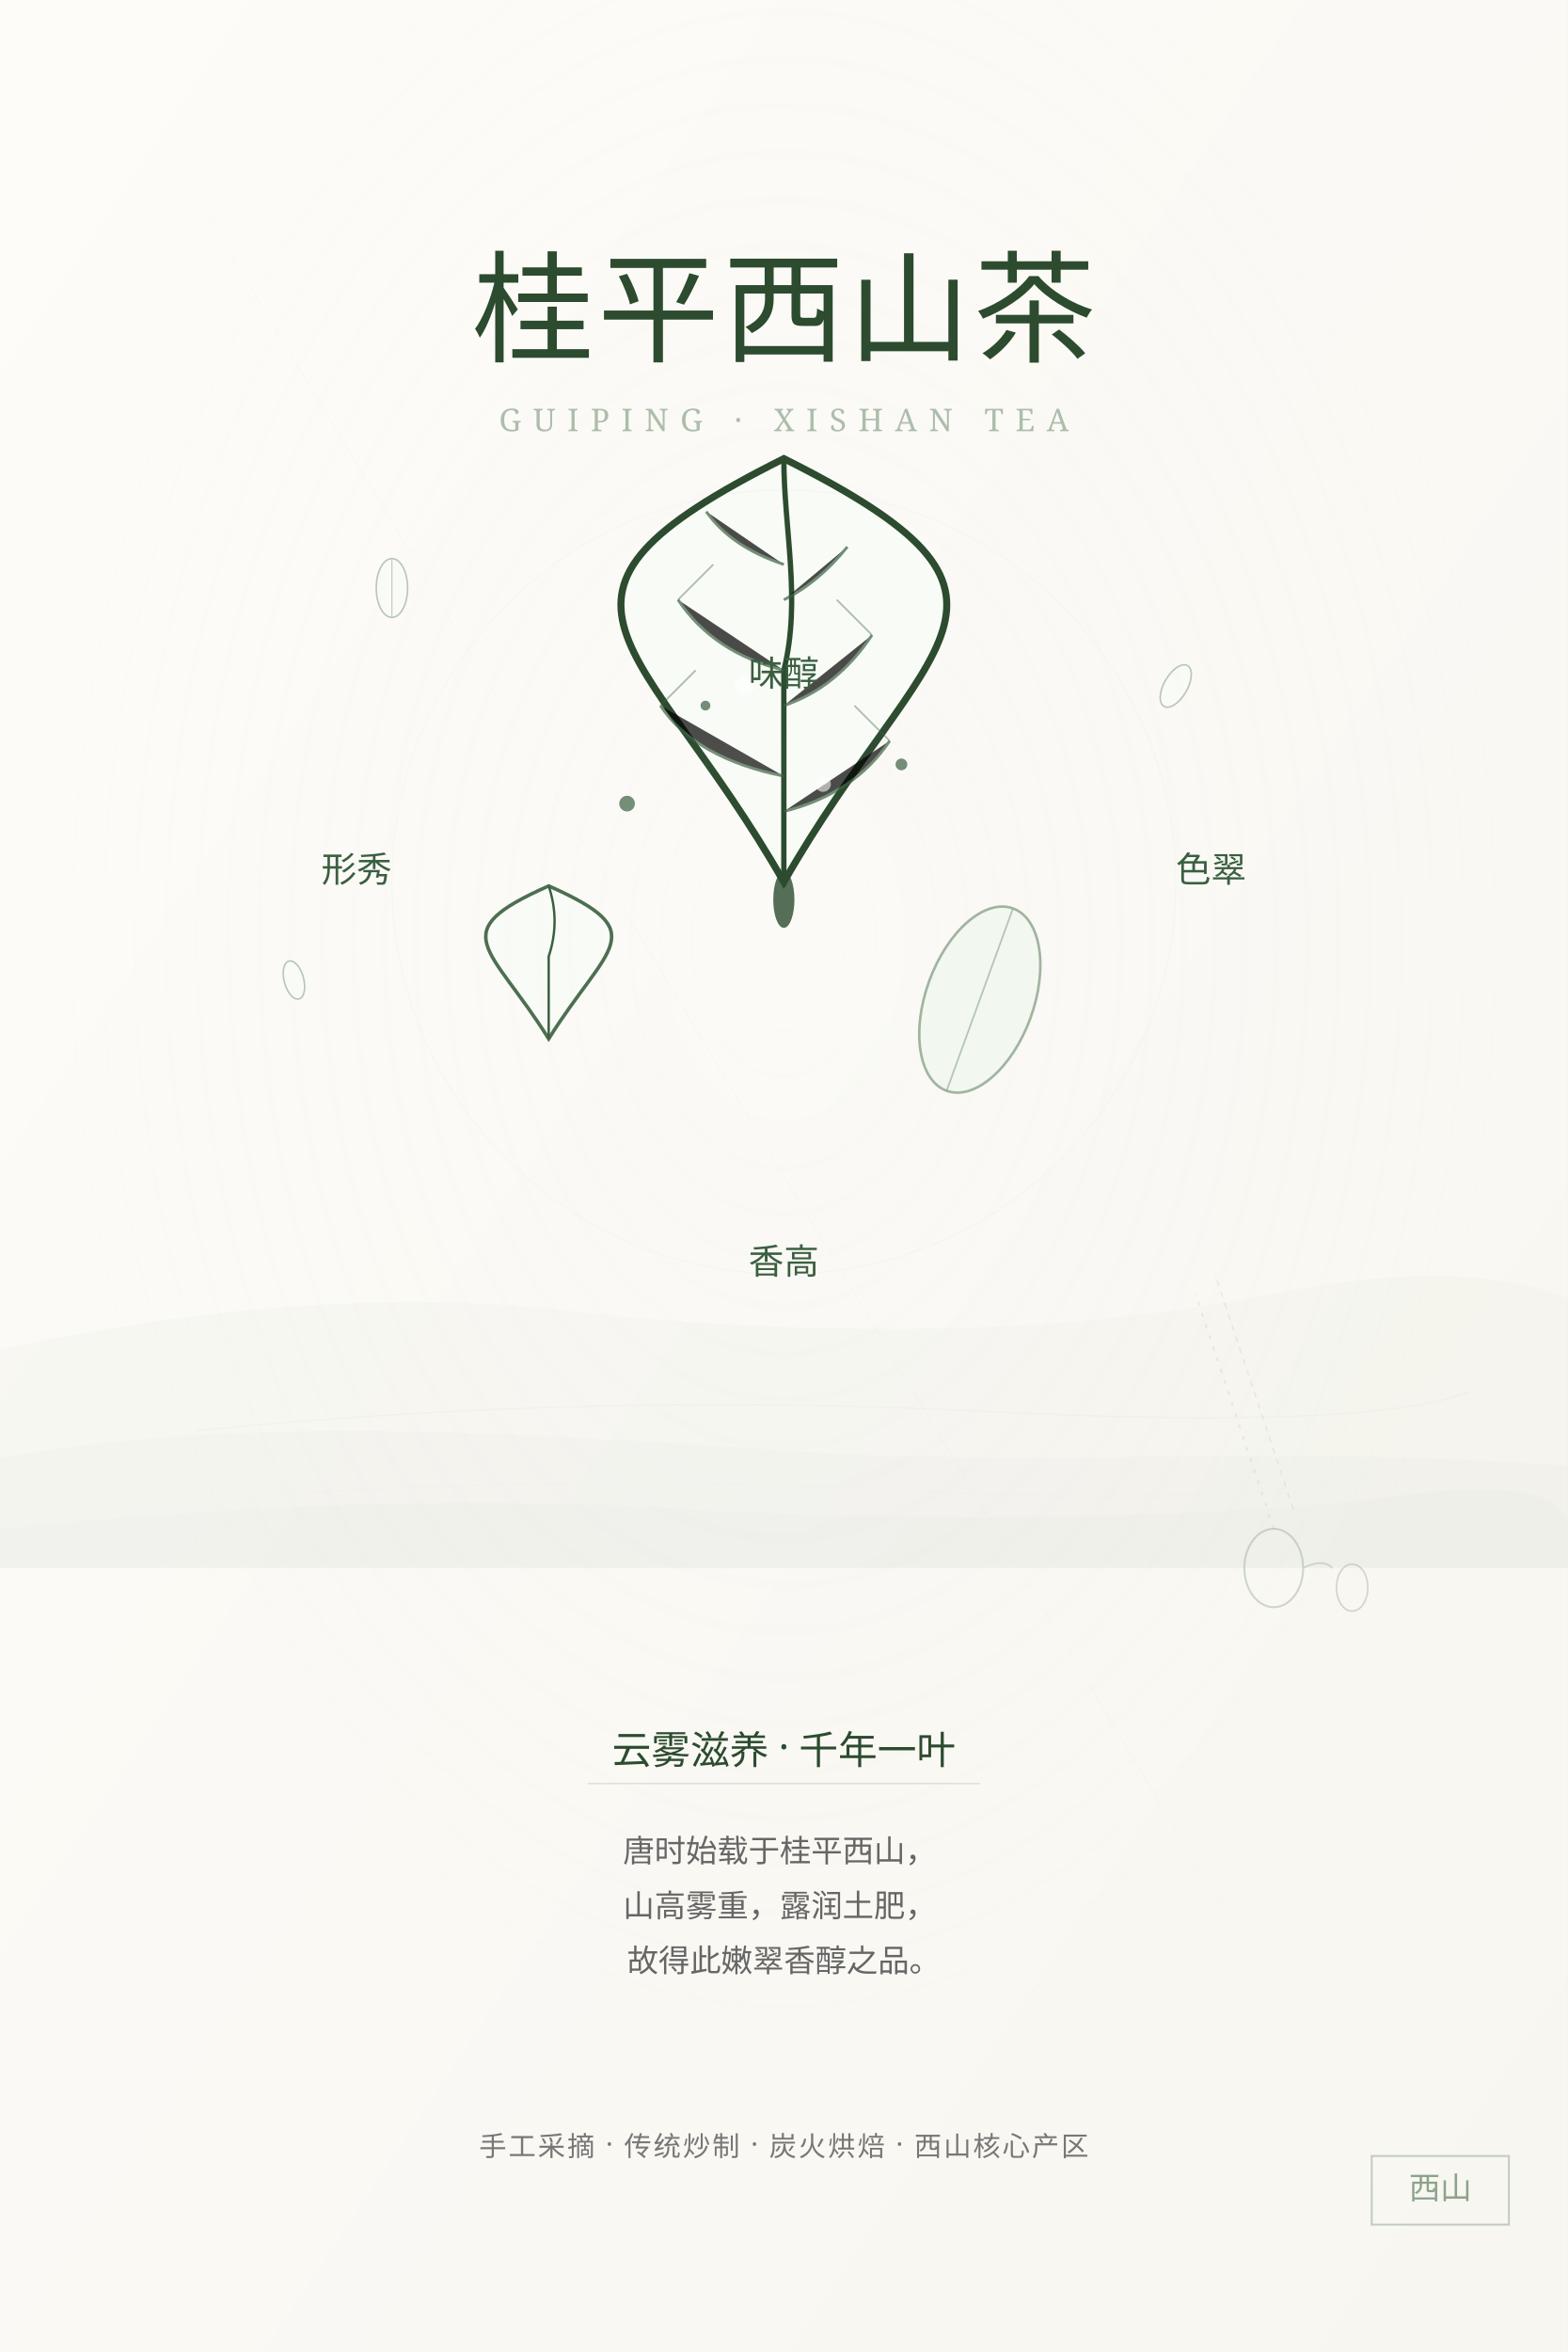
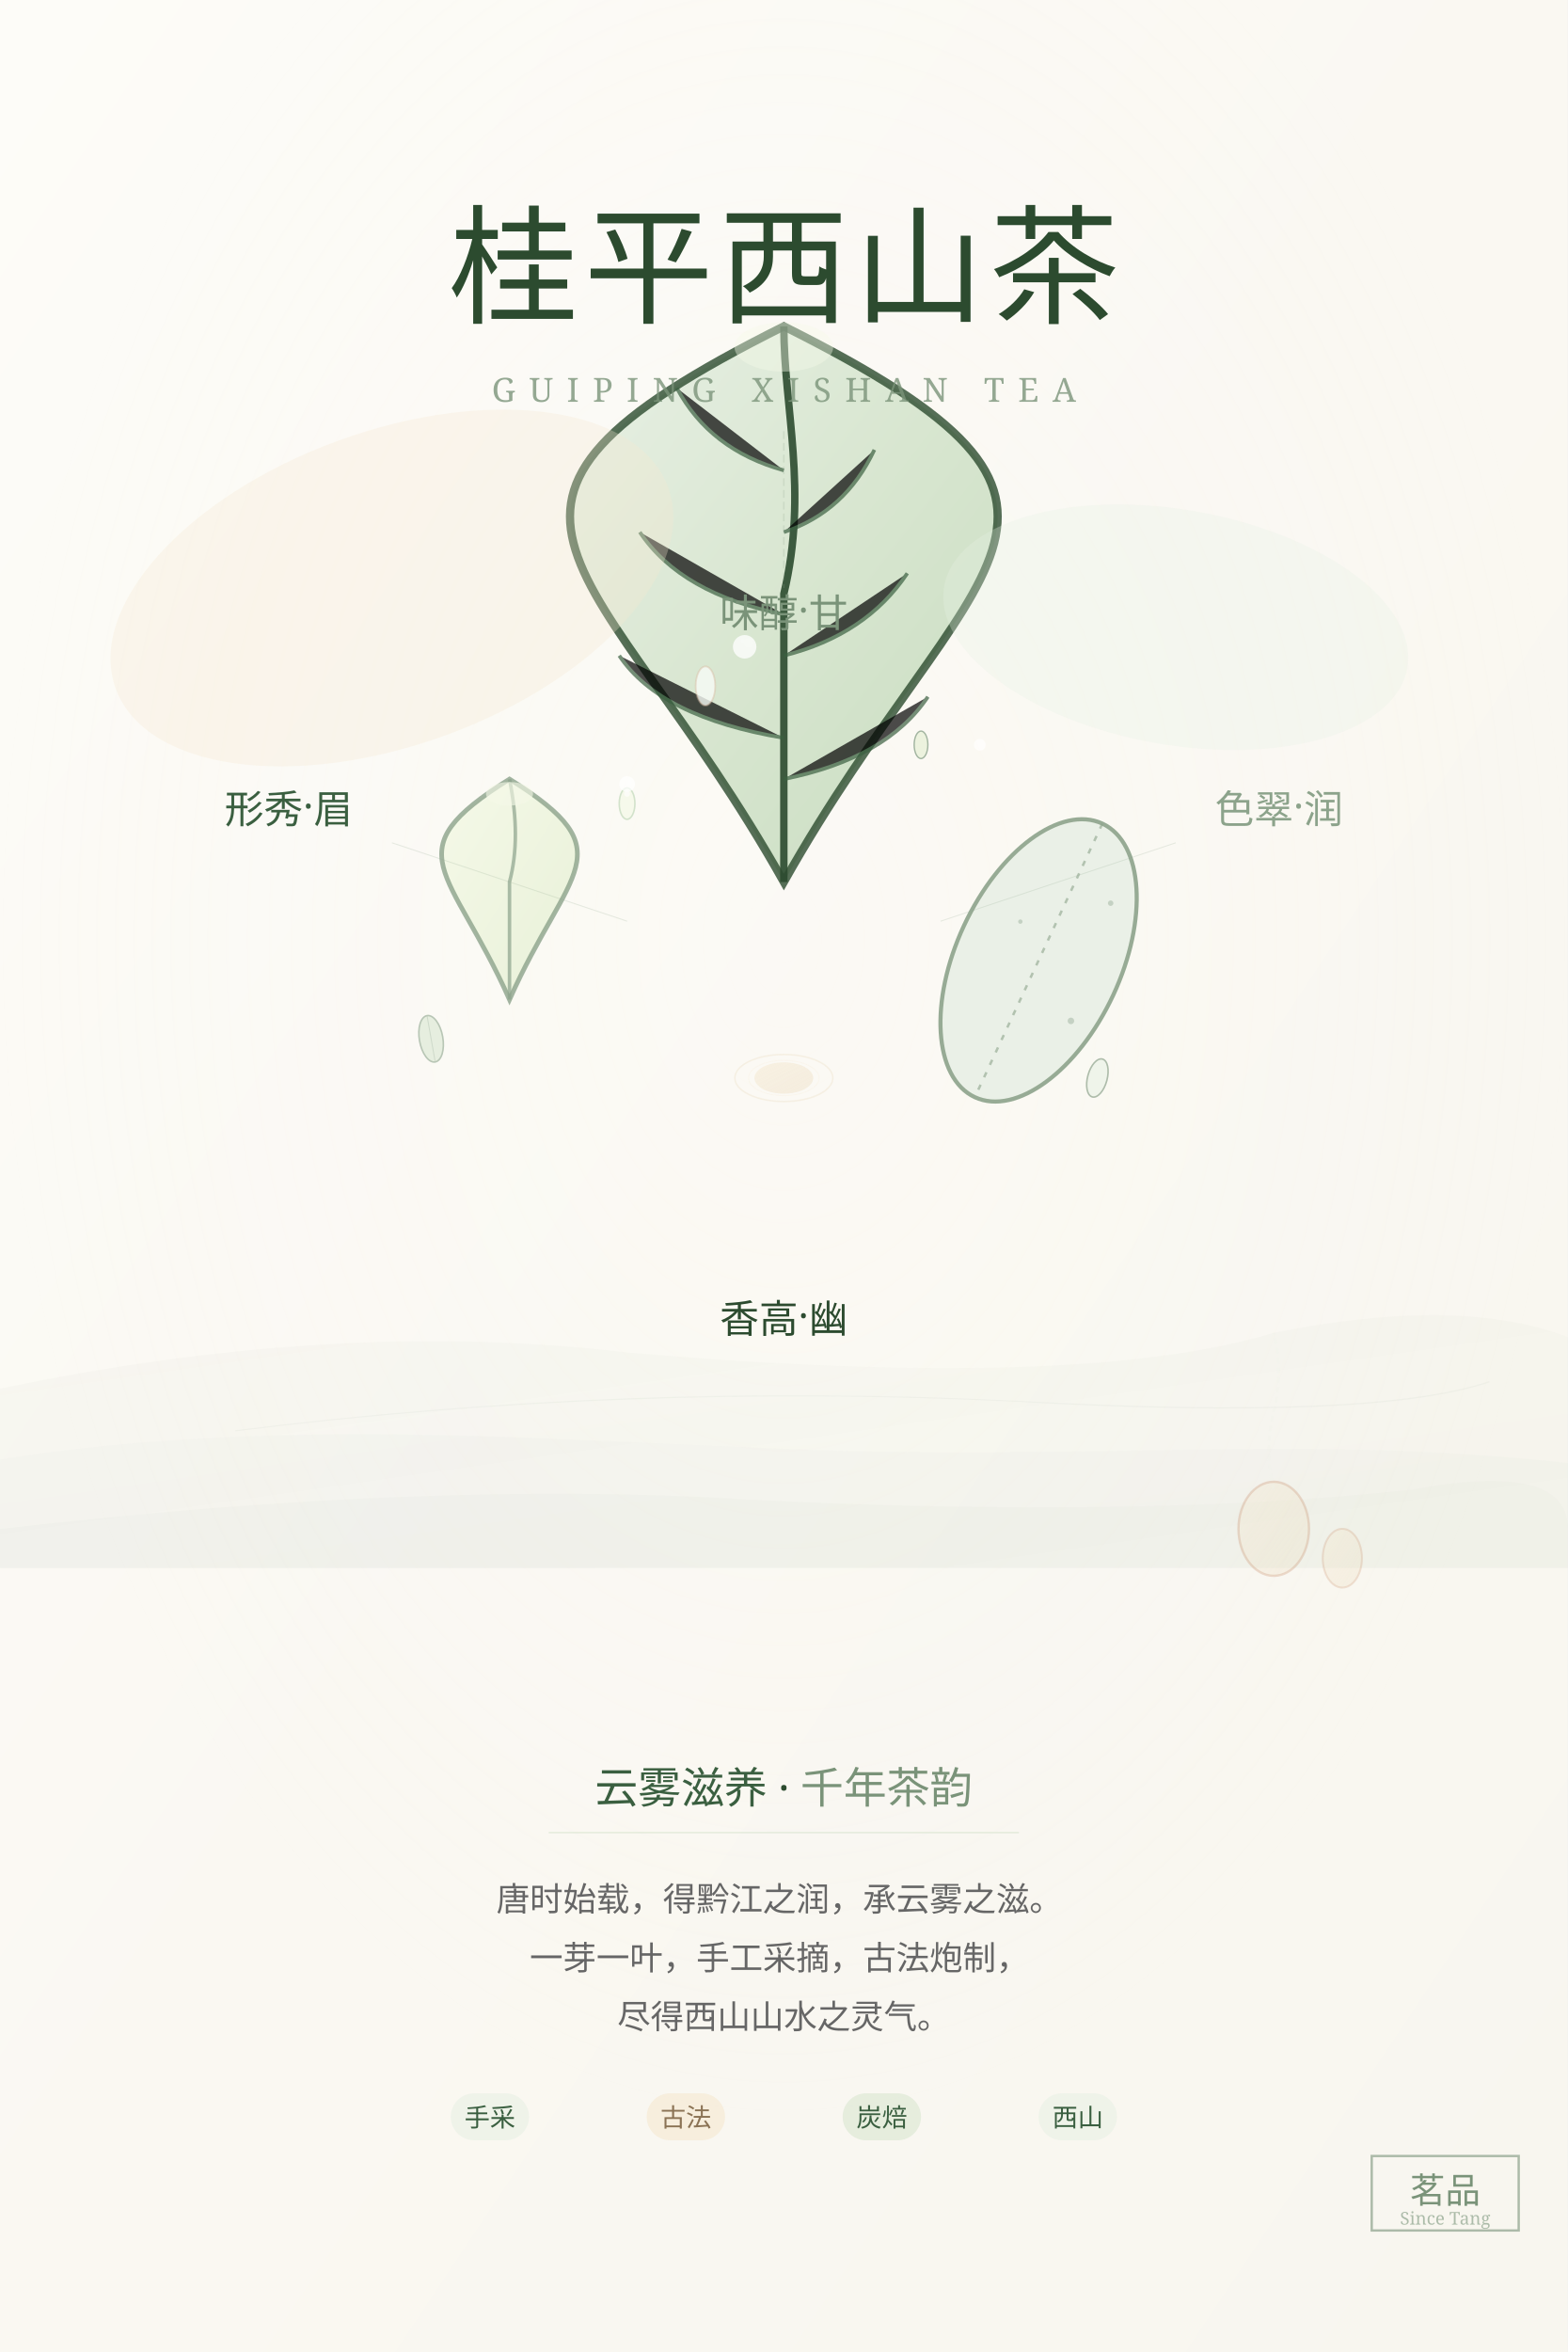
<svg xmlns="http://www.w3.org/2000/svg" width="800" height="1200" viewBox="0 0 800 1200">
  <defs>
-     <linearGradient id="minimalBg" x1="0%" y1="0%" x2="100%" y2="100%">
-       <stop offset="0%" stop-color="#FDFCF9" />
-       <stop offset="100%" stop-color="#F8F6F0" />
+     <linearGradient id="warmBg" x1="0%" y1="0%" x2="100%" y2="100%">
+       <stop offset="0%" stop-color="#FDFCF8" />
+       <stop offset="50%" stop-color="#FAF8F2" />
+       <stop offset="100%" stop-color="#F8F6EF" />
    </linearGradient>
-     <radialGradient id="spotlight" cx="50%" cy="40%" r="50%">
-       <stop offset="0%" stop-color="#FFFFFF" stop-opacity="0.1" />
-       <stop offset="100%" stop-color="#F8F6F0" stop-opacity="0" />
+     <linearGradient id="leafGradient" x1="0%" y1="0%" x2="100%" y2="100%">
+       <stop offset="0%" stop-color="#E8F0E5" />
+       <stop offset="50%" stop-color="#D8E6D0" />
+       <stop offset="100%" stop-color="#C8DCC0" />
+     </linearGradient>
+     <linearGradient id="newLeafGradient" x1="0%" y1="0%" x2="100%" y2="100%">
+       <stop offset="0%" stop-color="#F5F9E8" />
+       <stop offset="100%" stop-color="#E8F0D8" />
+     </linearGradient>
+     <linearGradient id="teaGradient" x1="0%" y1="0%" x2="100%" y2="100%">
+       <stop offset="0%" stop-color="#F5E8D0" stop-opacity="0.7" />
+       <stop offset="100%" stop-color="#E8D8B8" stop-opacity="0.5" />
+     </linearGradient>
+     <linearGradient id="mountainGradient" x1="0%" y1="0%" x2="100%" y2="100%">
+       <stop offset="0%" stop-color="#8CA38B" stop-opacity="0.15" />
+       <stop offset="50%" stop-color="#7A9379" stop-opacity="0.1" />
+       <stop offset="100%" stop-color="#6B8C6A" stop-opacity="0.08" />
+     </linearGradient>
+     <radialGradient id="centerLight" cx="50%" cy="40%" r="50%">
+       <stop offset="0%" stop-color="#FFFFFF" stop-opacity="0.15" />
+       <stop offset="70%" stop-color="#FFFEFC" stop-opacity="0.05" />
+       <stop offset="100%" stop-color="#F8F6EF" stop-opacity="0" />
    </radialGradient>
  </defs>
-   <rect width="800" height="1200" fill="url(#minimalBg)" />
-   <rect width="800" height="1200" fill="url(#spotlight)" />
-   <g id="distant-tea-mountains" opacity="0.2">
-     <path d="M-50,700               Q150,650 300,670               Q500,690 650,660               Q800,630 850,700               L850,800 L-50,800 Z" fill="#8CA38B" opacity="0.15" />
-     <path d="M-30,750               C100,720 250,730 400,740               C550,750 650,735 830,750               L830,800 L-30,800 Z" fill="#3A5F40" opacity="0.1" />
-     <path d="M0,780               Q200,760 350,770               Q550,780 700,765               Q800,750 800,780               L800,800 L0,800 Z" fill="#2C4B2F" opacity="0.08" />
-     <path d="M100,730 Q300,710 500,720 Q700,730 750,710" stroke="#8CA38B" stroke-width="0.8" fill="none" opacity="0.3" />
-     <path d="M50,770 Q250,750 450,760 Q650,770 700,750" stroke="#8CA38B" stroke-width="0.5" fill="none" opacity="0.2" />
+   <rect width="800" height="1200" fill="url(#warmBg)" />
+   <rect width="800" height="1200" fill="url(#centerLight)" />
+   <g id="soft-mountains" opacity="0.25">
+     <path d="M-50,720               Q150,670 320,690               Q550,710 650,680               Q800,650 850,720               L850,800 L-50,800 Z" fill="url(#mountainGradient)" />
+     <path d="M-30,750               C120,720 280,735 420,740               C580,745 680,730 830,750               L830,800 L-30,800 Z" fill="#8CA38B" fill-opacity="0.12" />
+     <path d="M0,780               Q220,755 380,765               Q580,775 720,760               Q800,745 800,780               L800,800 L0,800 Z" fill="#3A5F40" fill-opacity="0.08" />
+     <path d="M120,730 Q320,705 520,715 Q700,725 760,705" stroke="#7A9379" stroke-width="0.6" fill="none" opacity="0.25" />
  </g>
-   <g id="main-tea-group" transform="translate(400, 450)">
-     <g id="main-tea-leaf" transform="scale(1.8)">
-       <path d="M0,0                 C40,-70 80,-80 0,-120                 C-80,-80 -40,-70 0,0 Z" fill="#F8FBF6" stroke="#2C4B2F" stroke-width="2" />
-       <path d="M0,0 C0,-20 0,-40 0,-60 C5,-80 0,-100 0,-120" stroke="#2C4B2F" stroke-width="1.5" fill="none" />
-       <g stroke="#3A5F40" stroke-width="0.8" opacity="0.7">
-         <path d="M0,-20 Q20,-25 30,-40" />
-         <path d="M0,-30 Q-25,-35 -35,-50" />
-         <path d="M0,-50 Q15,-55 25,-70" />
-         <path d="M0,-60 Q-20,-65 -30,-80" />
-         <path d="M0,-80 Q10,-85 18,-95" />
-         <path d="M0,-90 Q-15,-95 -22,-105" />
+   <g id="enriched-tea-group" transform="translate(400, 450)">
+     <g id="main-tea-1" transform="scale(2.1)">
+       <path d="M0,0                 C45,-80 90,-90 0,-135                 C-90,-90 -45,-80 0,0 Z" fill="url(#leafGradient)" stroke="#2C4B2F" stroke-width="2" stroke-opacity="0.8" />
+       <path d="M0,0 C0,-25 0,-50 0,-70 C6,-95 0,-115 0,-135" stroke="#2C4B2F" stroke-width="1.8" fill="none" stroke-opacity="0.9" />
+       <g stroke="#3A5F40" stroke-width="0.9" opacity="0.7">
+         <path d="M0,-25 Q25,-30 35,-45" />
+         <path d="M0,-35 Q-30,-40 -40,-55" />
+         <path d="M0,-55 Q20,-60 30,-75" />
+         <path d="M0,-65 Q-25,-70 -35,-85" />
+         <path d="M0,-85 Q15,-90 22,-105" />
+         <path d="M0,-100 Q-18,-105 -26,-120" />
      </g>
-       <g stroke="#3A5F40" stroke-width="0.5" opacity="0.4">
-         <path d="M30,-40 Q25,-45 20,-50" />
-         <path d="M-35,-50 Q-30,-55 -25,-60" />
-         <path d="M25,-70 Q20,-75 15,-80" />
-         <path d="M-30,-80 Q-25,-85 -20,-90" />
+       <ellipse cx="0" cy="-130" rx="12" ry="6" fill="#F5F9E8" opacity="0.4" />
+     </g>
+     <g id="new-tea-leaf" transform="translate(-140, 60) scale(1.5)">
+       <path d="M0,0                 C20,-45 40,-50 0,-75                 C-40,-50 -20,-45 0,0 Z" fill="url(#newLeafGradient)" stroke="#8CA38B" stroke-width="1.6" stroke-opacity="0.8" />
+       <path d="M0,0 Q0,-20 0,-40 Q4,-55 0,-75" stroke="#8CA38B" stroke-width="1.2" fill="none" opacity="0.7" />
+       <ellipse cx="0" cy="-70" rx="8" ry="4" fill="#F5F9E8" opacity="0.6" />
+     </g>
+     <g id="curled-leaf" transform="translate(130, 40) scale(1.4) rotate(25)">
+       <ellipse cx="0" cy="0" rx="30" ry="55" fill="#E8F0E5" stroke="#8CA38B" stroke-width="1.5" opacity="0.9" />
+       <line x1="0" y1="-55" x2="0" y2="55" stroke="#8CA38B" stroke-width="0.9" opacity="0.6" stroke-dasharray="2,3" />
+       <g opacity="0.4">
+         <circle cx="15" cy="-30" r="1" fill="#8CA38B" />
+         <circle cx="-12" cy="-10" r="0.8" fill="#8CA38B" />
+         <circle cx="20" cy="15" r="1.2" fill="#8CA38B" />
      </g>
-       <ellipse cx="0" cy="5" rx="3" ry="8" fill="#2C4B2F" opacity="0.8" />
    </g>
-     <g transform="translate(-120, 80) scale(1.2)">
-       <path d="M0,0 C25,-40 45,-45 0,-65 C-45,-45 -25,-40 0,0 Z" fill="#F8FBF6" stroke="#3A5F40" stroke-width="1.5" opacity="0.9" />
-       <path d="M0,0 Q0,-20 0,-35 Q5,-50 0,-65" stroke="#3A5F40" stroke-width="1" fill="none" />
+     <g id="tea-buds" opacity="0.8">
+       <g transform="translate(-80, -40)">
+         <ellipse cx="0" cy="0" rx="4" ry="8" fill="#F5F9E8" stroke="#C8DCC0" stroke-width="0.8" />
+         <circle cx="0" cy="-5" r="1.5" fill="#FFFFFF" opacity="0.7" />
+       </g>
+       <g transform="translate(70, -70)">
+         <ellipse cx="0" cy="0" rx="3.5" ry="7" fill="#E8F0D8" stroke="#8CA38B" stroke-width="0.7" />
+       </g>
+       <g transform="translate(-40, -100)">
+         <ellipse cx="0" cy="0" rx="5" ry="10" fill="#F8FBF6" stroke="#D8B8A0" stroke-width="0.9" stroke-opacity="0.5" />
+       </g>
    </g>
-     <g transform="translate(100, 60) scale(1.1) rotate(20)">
-       <ellipse cx="0" cy="0" rx="25" ry="45" fill="#F0F7ED" stroke="#8CA38B" stroke-width="1.2" opacity="0.8" />
-       <line x1="0" y1="-45" x2="0" y2="45" stroke="#8CA38B" stroke-width="0.8" opacity="0.6" />
+     <g id="falling-leaves" opacity="0.6">
+       <g transform="translate(-180, 80) rotate(-10)">
+         <ellipse cx="0" cy="0" rx="6" ry="12" fill="#D8E6D0" stroke="#8CA38B" stroke-width="0.8" />
+         <line x1="0" y1="-12" x2="0" y2="12" stroke="#8CA38B" stroke-width="0.5" opacity="0.5" />
+       </g>
+       <g transform="translate(160, 100) rotate(15)">
+         <ellipse cx="0" cy="0" rx="5" ry="10" fill="#E8F0E5" stroke="#7A9379" stroke-width="0.8" />
+       </g>
    </g>
-     <g opacity="0.7">
-       <circle cx="-80" cy="-40" r="4" fill="#3A5F40" />
-       <circle cx="60" cy="-60" r="3" fill="#3A5F40" />
-       <circle cx="-40" cy="-90" r="2.5" fill="#3A5F40" />
-     </g>
-     <ellipse cx="0" cy="-60" rx="100" ry="30" fill="url(#spotlight)" opacity="0.2" transform="rotate(-10)" />
-   </g>
-   <g id="floating-tea-leaves" opacity="0.6">
-     <g transform="translate(200, 300)">
-       <ellipse cx="0" cy="0" rx="8" ry="15" fill="#F8FBF6" stroke="#8CA38B" stroke-width="0.8" />
-       <line x1="0" y1="-15" x2="0" y2="15" stroke="#8CA38B" stroke-width="0.5" />
-     </g>
-     <g transform="translate(600, 350)">
-       <ellipse cx="0" cy="0" rx="6" ry="12" fill="#F8FBF6" stroke="#8CA38B" stroke-width="0.8" transform="rotate(30)" />
-     </g>
-     <g transform="translate(150, 500)">
-       <ellipse cx="0" cy="0" rx="5" ry="10" fill="#F8FBF6" stroke="#8CA38B" stroke-width="0.8" transform="rotate(-15)" />
+     <g id="tea-liquid" transform="translate(0, 100)" opacity="0.7">
+       <ellipse cx="0" cy="0" rx="15" ry="8" fill="url(#teaGradient)" />
+       <ellipse cx="0" cy="0" rx="25" ry="12" fill="none" stroke="#E8D8B8" stroke-width="0.8" opacity="0.4" />
+       <ellipse cx="0" cy="0" rx="18" ry="9" fill="none" stroke="#F5E8D0" stroke-width="0.5" opacity="0.3" />
    </g>
  </g>
-   <g id="tea-dew" opacity="0.7">
-     <g transform="translate(380, 350)">
-       <circle cx="0" cy="0" r="5" fill="#FFFFFF" opacity="0.9" />
-       <circle cx="2" cy="-2" r="2" fill="#FFFFFF" opacity="0.6" />
+   <g id="enhanced-dew" opacity="0.8">
+     <g transform="translate(380, 330)">
+       <circle cx="0" cy="0" r="6" fill="#FFFFFF" opacity="0.95" />
+       <circle cx="2" cy="-2" r="2.5" fill="#FFFFFF" opacity="0.6" />
+       <circle cx="-1" cy="-3" r="1" fill="#FFFFFF" opacity="0.9" />
    </g>
-     <g transform="translate(420, 400)">
-       <circle cx="0" cy="0" r="4" fill="#FFFFFF" opacity="0.8" />
+     <g transform="translate(320, 400)">
+       <circle cx="0" cy="0" r="4" fill="#FFFFFF" opacity="0.9" />
      <circle cx="1" cy="-1" r="1.5" fill="#FFFFFF" opacity="0.5" />
    </g>
+     <g transform="translate(500, 380)">
+       <circle cx="0" cy="0" r="3" fill="#FFFFFF" opacity="0.8" />
+     </g>
  </g>
-   <g id="minimal-tea-set" transform="translate(650, 800)" opacity="0.4">
-     <ellipse cx="0" cy="0" rx="15" ry="20" fill="none" stroke="#8CA38B" stroke-width="1" />
-     <path d="M15,0 Q25,-5 30,0" stroke="#8CA38B" stroke-width="0.8" fill="none" />
-     <ellipse cx="40" cy="10" rx="8" ry="12" fill="none" stroke="#8CA38B" stroke-width="0.8" />
+   <g id="light-effects" opacity="0.3">
+     <ellipse cx="200" cy="300" rx="150" ry="80" fill="#F5E8D0" transform="rotate(-20 200 300)" />
+     <ellipse cx="600" cy="320" rx="120" ry="60" fill="#E8F0E5" transform="rotate(10 600 320)" />
  </g>
-   <g id="steam" opacity="0.15">
-     <path d="M650,780 Q640,750 630,720 Q620,690 610,660" stroke="#8CA38B" stroke-width="1" fill="none" stroke-dasharray="2,4" />
-     <path d="M660,770 Q650,740 640,710 Q630,680 620,650" stroke="#8CA38B" stroke-width="0.8" fill="none" stroke-dasharray="3,3" />
+   <g id="simple-tea-set" transform="translate(650, 780)" opacity="0.5">
+     <ellipse cx="0" cy="0" rx="18" ry="24" fill="url(#teaGradient)" stroke="#C17C54" stroke-width="1.2" stroke-opacity="0.5" />
+     <ellipse cx="35" cy="15" rx="10" ry="15" fill="url(#teaGradient)" stroke="#C17C54" stroke-width="1" stroke-opacity="0.4" />
+     <path d="M0,-20 Q-5,-40 0,-60 Q5,-80 0,-100" stroke="#E8F0E5" stroke-width="1.5" fill="none" opacity="0.3" stroke-dasharray="3,2" />
  </g>
-   <g id="unobtrusive-typography">
-     <text x="400" y="180" font-family="'Noto Serif SC', serif" font-size="62" font-weight="300" fill="#2C4B2F" text-anchor="middle" letter-spacing="2">
+   <g id="adjusted-typography">
+     <text x="400" y="160" font-family="'Noto Serif SC', serif" font-size="66" font-weight="400" fill="#2C4B2F" text-anchor="middle" letter-spacing="3">
      桂平西山茶
    </text>
-     <text x="400" y="220" font-family="'Georgia', serif" font-size="16" fill="#8CA38B" text-anchor="middle" letter-spacing="6" opacity="0.7">
-       GUIPING · XISHAN TEA
+     <text x="400" y="205" font-family="'Georgia', serif" font-size="17" fill="#7A9379" text-anchor="middle" letter-spacing="7" opacity="0.8">
+       GUIPING XISHAN TEA
    </text>
-     <g id="feature-ring">
-       <text x="200" y="450" font-family="'Noto Sans SC', sans-serif" font-size="18" fill="#3A5F40" font-weight="300" text-anchor="end">
-         形秀
+     <g id="enhanced-feature-ring">
+       <text x="180" y="420" font-family="'Noto Sans SC', sans-serif" font-size="20" fill="#3A5F40" font-weight="350" text-anchor="end">
+         形秀·眉
      </text>
-       <text x="600" y="450" font-family="'Noto Sans SC', sans-serif" font-size="18" fill="#3A5F40" font-weight="300">
-         色翠
+       <text x="620" y="420" font-family="'Noto Sans SC', sans-serif" font-size="20" fill="#8CA38B" font-weight="350">
+         色翠·润
      </text>
-       <text x="400" y="650" font-family="'Noto Sans SC', sans-serif" font-size="18" fill="#3A5F40" font-weight="300" text-anchor="middle">
-         香高
+       <text x="400" y="680" font-family="'Noto Sans SC', sans-serif" font-size="20" fill="#2C4B2F" font-weight="350" text-anchor="middle">
+         香高·幽
      </text>
-       <text x="400" y="350" font-family="'Noto Sans SC', sans-serif" font-size="18" fill="#3A5F40" font-weight="300" text-anchor="middle">
-         味醇
+       <text x="400" y="320" font-family="'Noto Sans SC', sans-serif" font-size="20" fill="#7A9379" font-weight="350" text-anchor="middle">
+         味醇·甘
      </text>
    </g>
-     <g transform="translate(400, 900)">
-       <text x="0" y="0" font-family="'Noto Serif SC', serif" font-size="20" fill="#2C4B2F" text-anchor="middle" font-weight="400">
-         云雾滋养 · 千年一叶
+     <g id="connection-lines" opacity="0.2">
+       <line x1="400" y1="220" x2="400" y2="300" stroke="#8CA38B" stroke-width="0.8" stroke-dasharray="4,2" />
+       <line x1="200" y1="430" x2="320" y2="470" stroke="#8CA38B" stroke-width="0.5" />
+       <line x1="600" y1="430" x2="480" y2="470" stroke="#8CA38B" stroke-width="0.5" />
+     </g>
+     <g transform="translate(400, 920)">
+       <text x="0" y="0" font-family="'Noto Serif SC', serif" font-size="22" fill="#2C4B2F" text-anchor="middle" font-weight="400">
+         <tspan fill="#3A5F40">云雾滋养</tspan> · <tspan fill="#7A9379">千年茶韵</tspan>
      </text>
-       <line x1="-100" y1="10" x2="100" y2="10" stroke="#8CA38B" stroke-width="0.5" opacity="0.4" />
-       <text x="0" y="50" font-family="'Noto Serif SC', serif" font-size="16" fill="#666" text-anchor="middle" line-height="1.8" font-weight="300">
-         <tspan x="0" dy="0">唐时始载于桂平西山，</tspan>
-         <tspan x="0" dy="28">山高雾重，露润土肥，</tspan>
-         <tspan x="0" dy="28">故得此嫩翠香醇之品。</tspan>
+       <line x1="-120" y1="15" x2="120" y2="15" stroke="#C8DCC0" stroke-width="0.8" opacity="0.4" />
+       <text x="0" y="55" font-family="'Noto Serif SC', serif" font-size="17" fill="#666" text-anchor="middle" line-height="1.9" font-weight="300">
+         <tspan x="0" dy="0">唐时始载，得黔江之润，承云雾之滋。</tspan>
+         <tspan x="0" dy="30">一芽一叶，手工采摘，古法炮制，</tspan>
+         <tspan x="0" dy="30">尽得西山山水之灵气。</tspan>
      </text>
    </g>
-     <text x="400" y="1100" font-family="'Noto Sans SC', sans-serif" font-size="14" fill="#777" text-anchor="middle" letter-spacing="1">
-       手工采摘 · 传统炒制 · 炭火烘焙 · 西山核心产区
-     </text>
+     <g transform="translate(400, 1080)">
+       <g transform="translate(-150, 0)">
+         <rect x="-20" y="-12" width="40" height="24" rx="12" fill="#E8F0E5" opacity="0.6" />
+         <text x="0" y="5" font-family="'Noto Sans SC', sans-serif" font-size="13" fill="#3A5F40" text-anchor="middle" font-weight="400">
+           手采
+         </text>
+       </g>
+       <g transform="translate(-50, 0)">
+         <rect x="-20" y="-12" width="40" height="24" rx="12" fill="#F5E8D0" opacity="0.6" />
+         <text x="0" y="5" font-family="'Noto Sans SC', sans-serif" font-size="13" fill="#8B7355" text-anchor="middle" font-weight="400">
+           古法
+         </text>
+       </g>
+       <g transform="translate(50, 0)">
+         <rect x="-20" y="-12" width="40" height="24" rx="12" fill="#D8E6D0" opacity="0.6" />
+         <text x="0" y="5" font-family="'Noto Sans SC', sans-serif" font-size="13" fill="#3A5F40" text-anchor="middle" font-weight="400">
+           炭焙
+         </text>
+       </g>
+       <g transform="translate(150, 0)">
+         <rect x="-20" y="-12" width="40" height="24" rx="12" fill="#E8F0E5" opacity="0.6" />
+         <text x="0" y="5" font-family="'Noto Sans SC', sans-serif" font-size="13" fill="#3A5F40" text-anchor="middle" font-weight="400">
+           西山
+         </text>
+       </g>
+     </g>
    <g transform="translate(700, 1100)">
-       <rect x="0" y="0" width="70" height="35" fill="none" stroke="#8CA38B" stroke-width="1" opacity="0.5" />
-       <text x="35" y="22" font-family="'Noto Serif SC', serif" font-size="16" fill="#8CA38B" text-anchor="middle" font-weight="400">
-         西山
+       <rect x="0" y="0" width="75" height="38" fill="none" stroke="#7A9379" stroke-width="1.2" opacity="0.6" />
+       <text x="37.5" y="24" font-family="'Noto Serif SC', serif" font-size="18" fill="#7A9379" text-anchor="middle" font-weight="500">
+         茗品
+       </text>
+       <text x="37.5" y="35" font-family="'Georgia', serif" font-size="9" fill="#8CA38B" text-anchor="middle" opacity="0.7">
+         Since Tang
      </text>
    </g>
  </g>
-   <g id="composition-guides" opacity="0.05">
-     <circle cx="400" cy="450" r="200" fill="none" stroke="#8CA38B" stroke-width="0.5" />
-     <line x1="100" y1="100" x2="700" y2="1100" stroke="#8CA38B" stroke-width="0.3" />
-   </g>
</svg>
